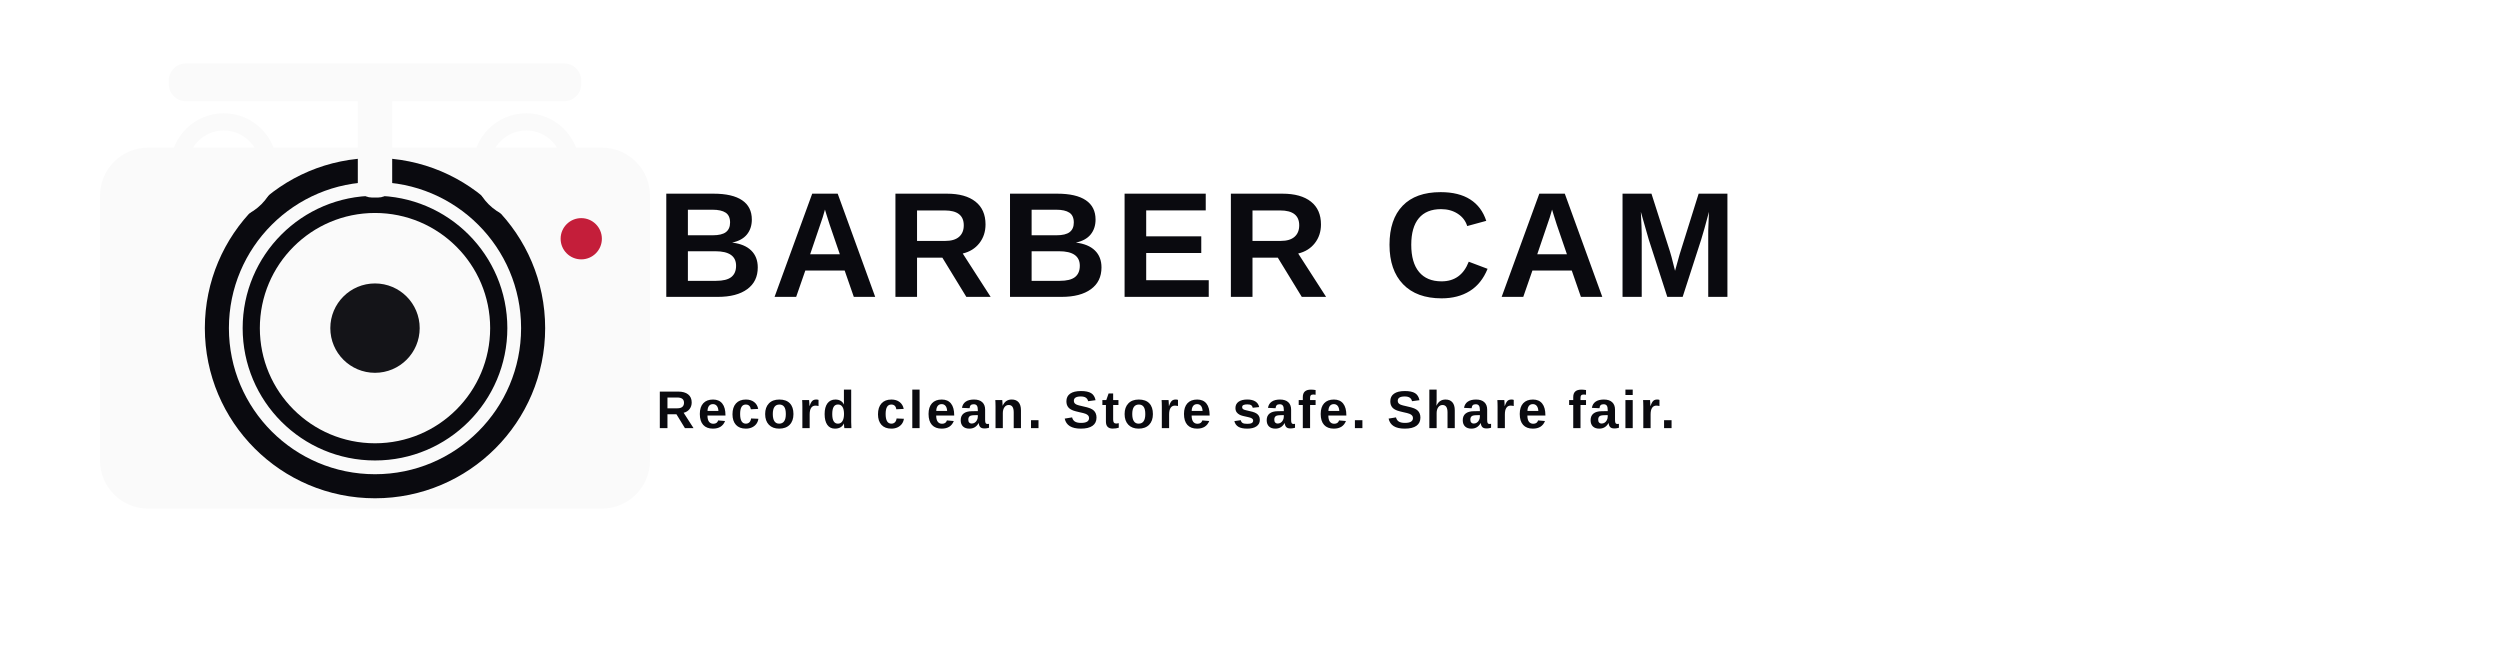
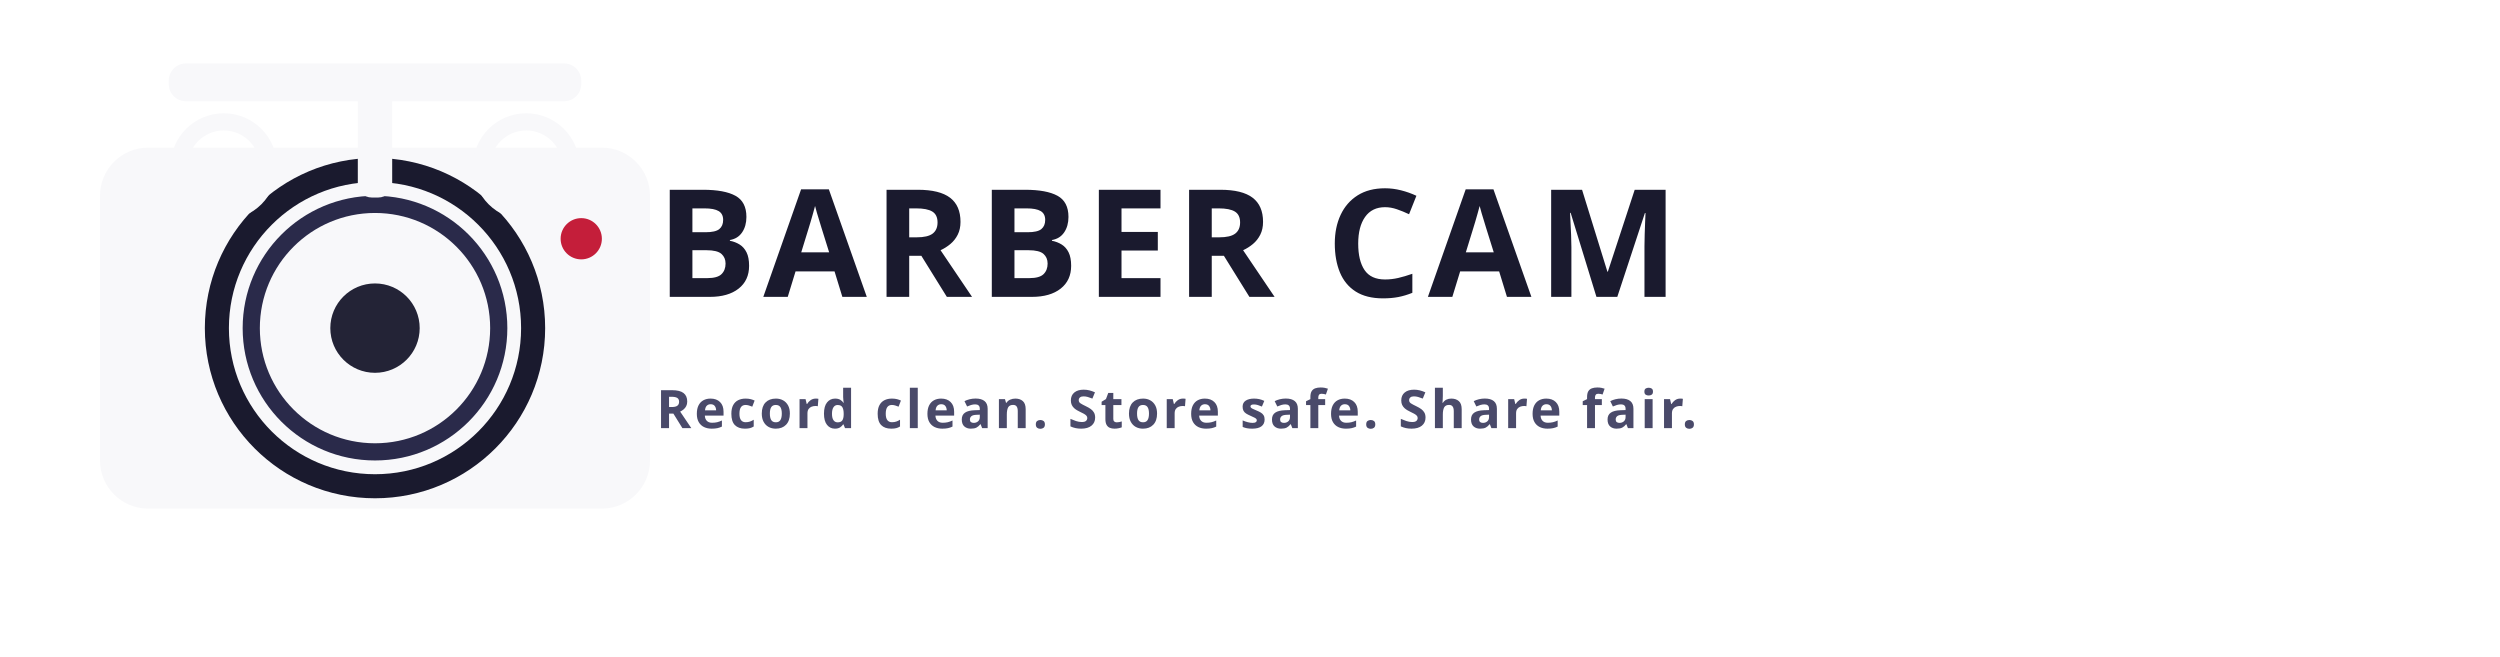
- <svg xmlns="http://www.w3.org/2000/svg" width="1600" height="420" viewBox="0 0 1600 420" role="img">
+ <svg xmlns="http://www.w3.org/2000/svg" width="1600" height="420" viewBox="0 0 1600 420" role="img" aria-labelledby="headerLogoTitle">
  <defs>
    <linearGradient id="h_gBody" x1="0" y1="0" x2="0" y2="1">
-       <stop offset="0%" stop-color="#121E33" />
-       <stop offset="100%" stop-color="#0B1320" />
+       <stop offset="0%" stop-color="#1a1a2e" />
+       <stop offset="100%" stop-color="#0f0f1a" />
+     </linearGradient>
+     <linearGradient id="h_gLens" x1="0" y1="0" x2="1" y2="1">
+       <stop offset="0%" stop-color="#2a2a4a" />
+       <stop offset="100%" stop-color="#1a1a2e" />
    </linearGradient>
  </defs>
  <g id="h_camera">
-     <rect x="64.00" y="94.50" width="352.00" height="231.00" rx="30.80" fill="#FAFAFA" />
-     <circle cx="240.00" cy="210.00" r="101.20" fill="none" stroke="#0A0A0F" stroke-width="15.40" />
-     <circle cx="240.00" cy="210.00" r="79.20" fill="none" stroke="#0A0A0F" stroke-width="11.00" />
-     <circle cx="240.00" cy="210.00" r="28.60" fill="#0A0A0F" opacity="0.96" />
-     <circle cx="372.00" cy="152.80" r="13.20" fill="#C41E3A" opacity="1.0" />
-     <g transform="translate(240.00,60.40)">
-       <rect x="-132.00" y="-19.80" width="264.00" height="24.20" rx="11.00" fill="#FAFAFA" />
-       <rect x="-11.00" y="-11.00" width="22.00" height="77.00" rx="8.80" fill="#FAFAFA" />
-       <circle cx="-96.80" cy="46.20" r="28.60" fill="none" stroke="#FAFAFA" stroke-width="11.00" />
-       <circle cx="96.80" cy="46.20" r="28.60" fill="none" stroke="#FAFAFA" stroke-width="11.00" />
+     <rect x="64" y="94.5" width="352" height="231" rx="30.8" fill="#f8f8fa" />
+     <circle cx="240" cy="210" r="101.2" fill="none" stroke="#1a1a2e" stroke-width="15.4" />
+     <circle cx="240" cy="210" r="79.2" fill="none" stroke="#2a2a4a" stroke-width="11" />
+     <circle cx="240" cy="210" r="28.6" fill="#1a1a2e" opacity="0.96" />
+     <circle cx="372" cy="152.8" r="13.2" fill="#C41E3A">
+       <animate attributeName="opacity" values="1;0.5;1" dur="2s" repeatCount="indefinite" />
+     </circle>
+     <g transform="translate(240,60.4)">
+       <rect x="-132" y="-19.8" width="264" height="24.2" rx="11" fill="#f8f8fa" />
+       <rect x="-11" y="-11" width="22" height="77" rx="8.8" fill="#f8f8fa" />
+       <circle cx="-96.8" cy="46.2" r="28.6" fill="none" stroke="#f8f8fa" stroke-width="11" />
+       <circle cx="96.8" cy="46.2" r="28.6" fill="none" stroke="#f8f8fa" stroke-width="11" />
    </g>
  </g>
-   <text x="420" y="190.0" font-family="Montserrat, Arial, sans-serif" font-weight="800" font-size="96.00" letter-spacing="4" fill="#0A0A0F">BARBER CAM</text>
-   <text x="420" y="274.0" font-family="Montserrat, Arial, sans-serif" font-weight="600" font-size="34.00" letter-spacing="2" fill="#0A0A0F" opacity="1">Record clean. Store safe. Share fair.</text>
+   <text x="420" y="190" font-family="Montserrat, system-ui, sans-serif" font-weight="800" font-size="96" letter-spacing="4" fill="#1a1a2e">BARBER CAM</text>
+   <text x="420" y="274" font-family="Montserrat, system-ui, sans-serif" font-weight="600" font-size="34" letter-spacing="2" fill="#4a4a6a">Record clean. Store safe. Share fair.</text>
</svg>
